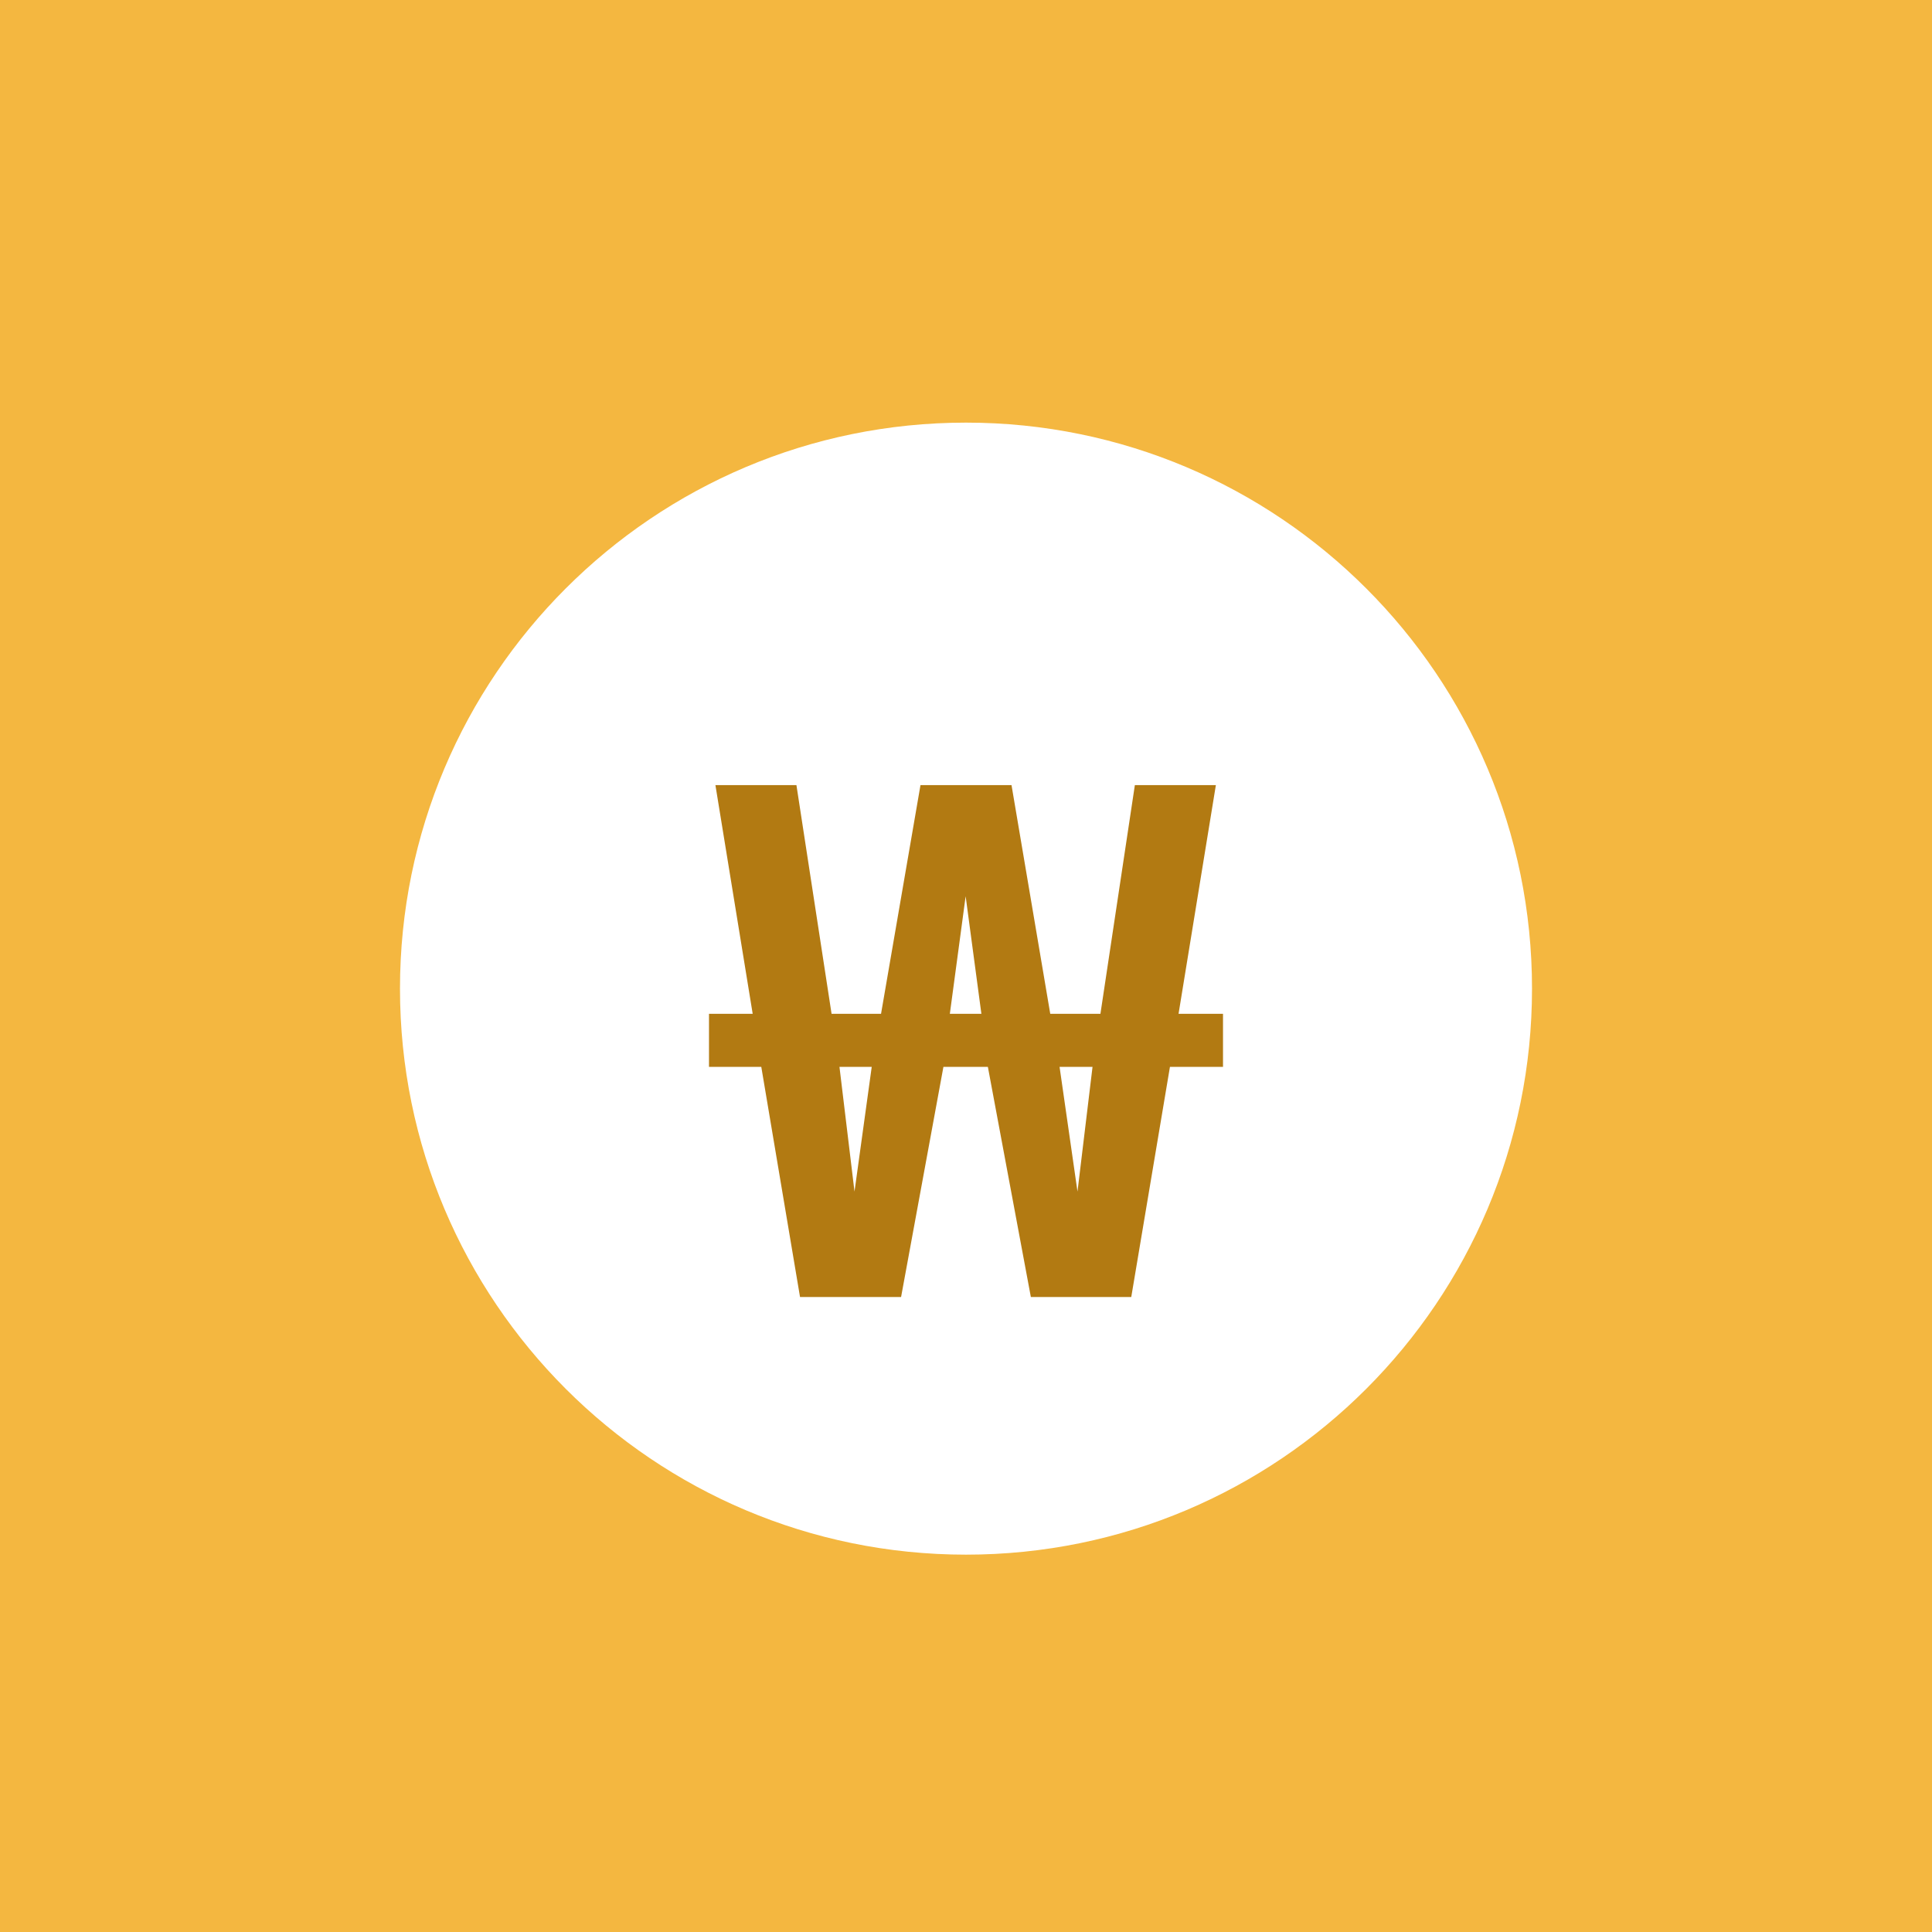
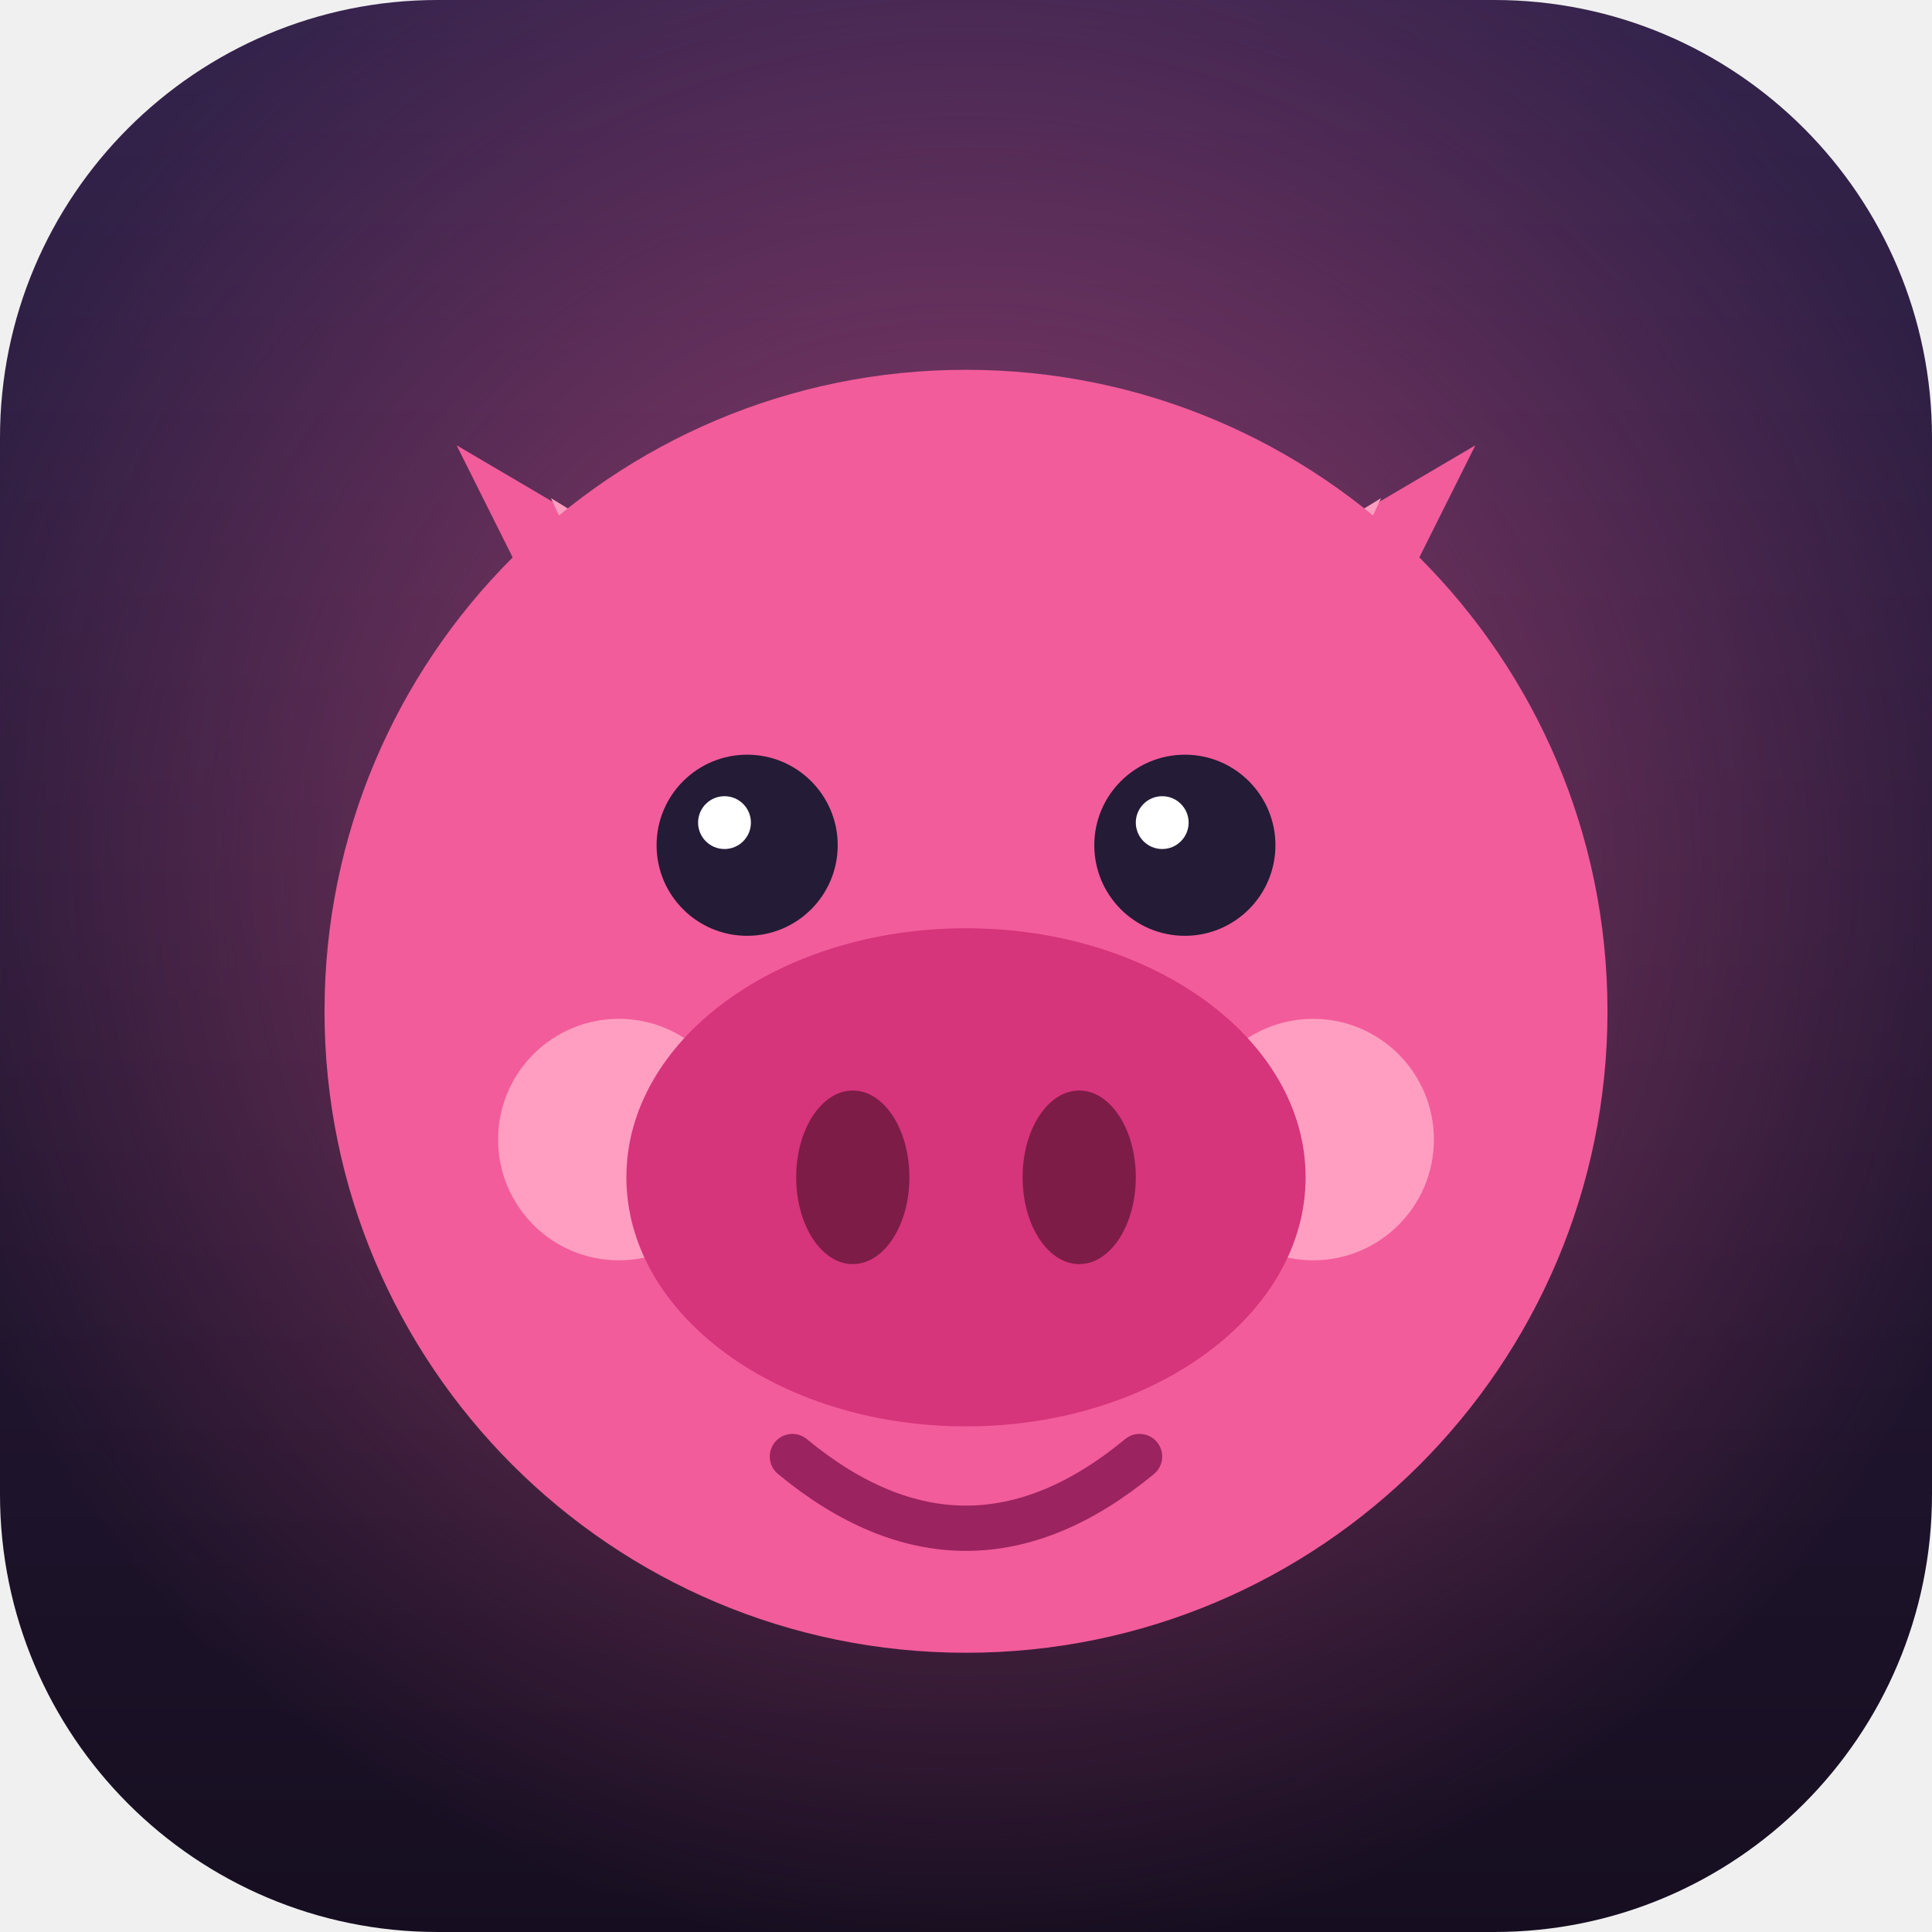
<svg xmlns="http://www.w3.org/2000/svg" viewBox="0 0 512 512">
-   <rect width="512" height="512" fill="#F4B740" />
-   <circle cx="256" cy="262" r="150" fill="#FFFFFF" />
-   <text x="256" y="270" text-anchor="middle" dominant-baseline="central" font-family="'Jua','Noto Sans KR',sans-serif" font-weight="700" font-size="190" fill="#B27A12">₩</text>
+   <defs>
+     <linearGradient id="oiBg" x1="0" y1="0" x2="0" y2="1">
+       <stop offset="0" stop-color="#34234C" />
+       <stop offset="1" stop-color="#160E20" />
+     </linearGradient>
+     <radialGradient id="oiGlow" cx="50%" cy="45%" r="56%">
+       <stop offset="0" stop-color="#F25C9A" stop-opacity=".55" />
+       <stop offset="1" stop-color="#F25C9A" stop-opacity="0" />
+     </radialGradient>
+   </defs>
+   <rect width="512" height="512" rx="116" fill="url(#oiBg)" />
+   <rect width="512" height="512" rx="116" fill="url(#oiGlow)" />
+   <g transform="translate(256,268)">
+     <path d="M-95,-70 L-135,-150 L-50,-100 Z" fill="#F25C9A" />
+     <path d="M95,-70 L135,-150 L50,-100 Z" fill="#F25C9A" />
+     <path d="M-84,-80 L-110,-136 L-58,-104 Z" fill="#FF9EC0" />
+     <path d="M84,-80 L110,-136 L58,-104 Z" fill="#FF9EC0" />
+     <circle cx="0" cy="0" r="170" fill="#F25C9A" />
+     <circle cx="-92" cy="34" r="32" fill="#FF9EC0" />
+     <circle cx="92" cy="34" r="32" fill="#FF9EC0" />
+     <ellipse cx="0" cy="44" rx="90" ry="66" fill="#D6347B" />
+     <ellipse cx="-30" cy="44" rx="15" ry="23" fill="#7d1c47" />
+     <ellipse cx="30" cy="44" rx="15" ry="23" fill="#7d1c47" />
+     <circle cx="-58" cy="-44" r="24" fill="#241B36" />
+     <circle cx="58" cy="-44" r="24" fill="#241B36" />
+     <circle cx="-64" cy="-50" r="7" fill="#fff" />
+     <circle cx="52" cy="-50" r="7" fill="#fff" />
+     <path d="M-46,118 q46,38 92,0" stroke="#9B2360" stroke-width="12" fill="none" stroke-linecap="round" />
+   </g>
</svg>
